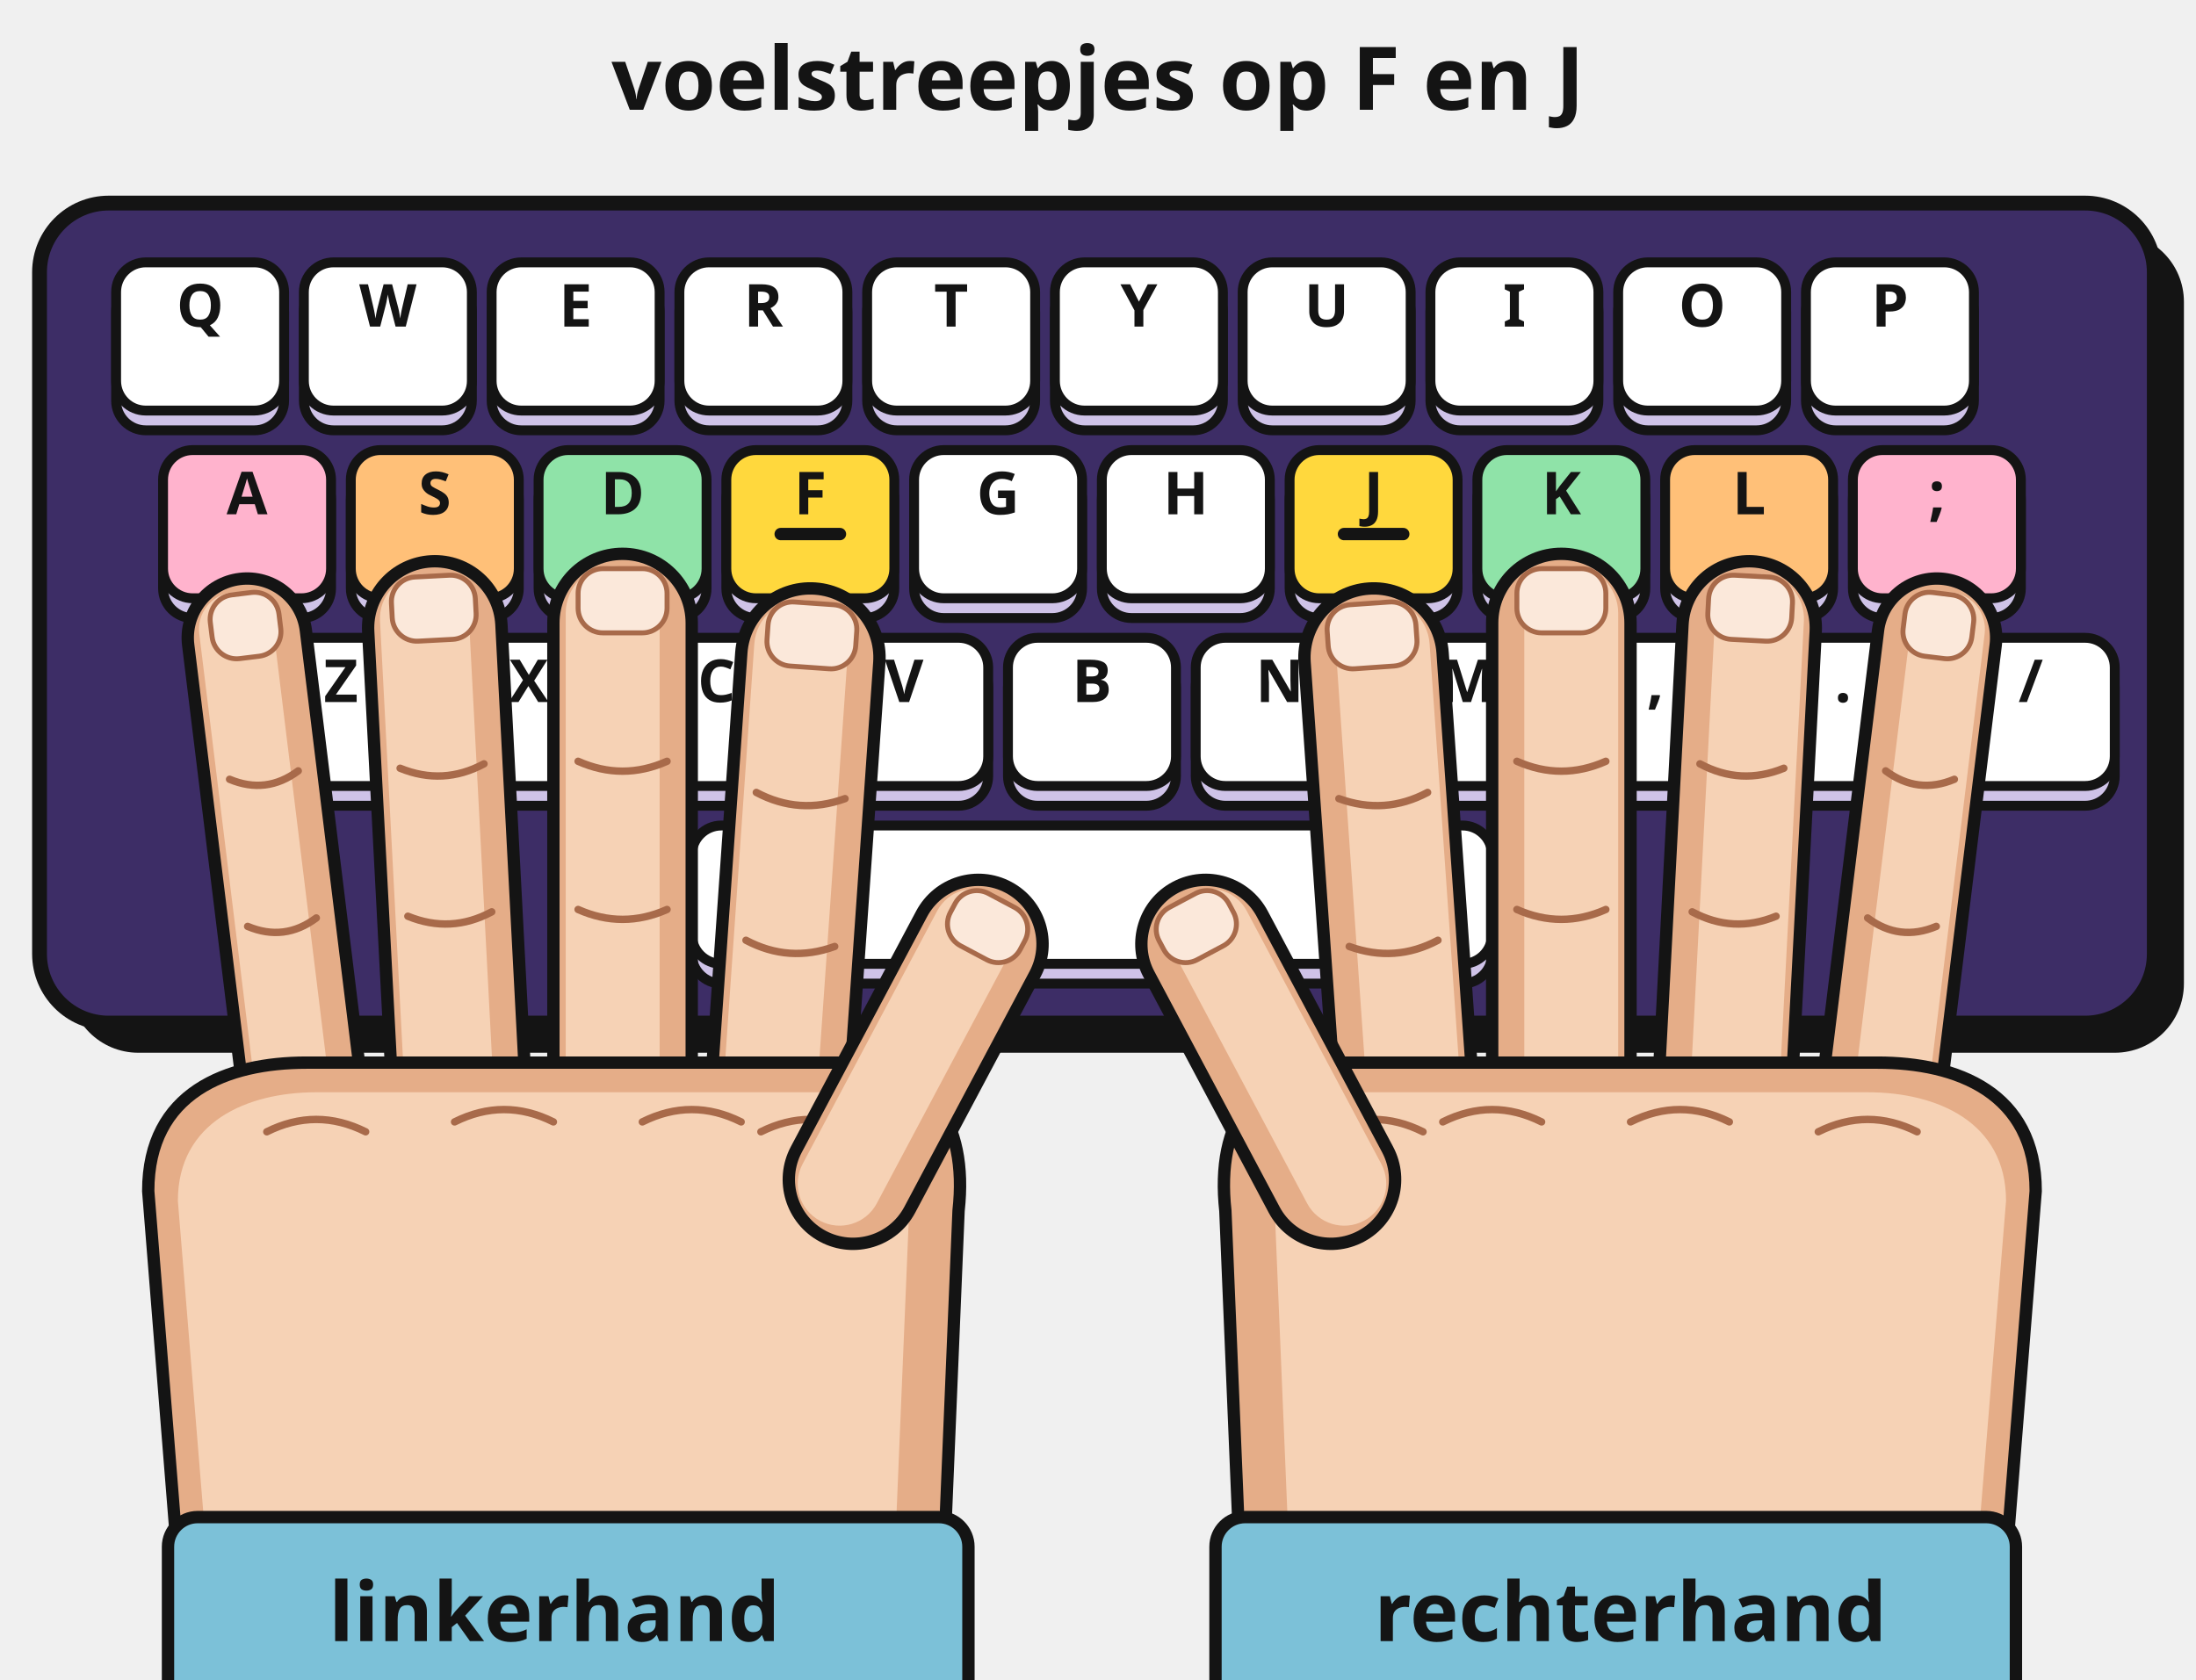
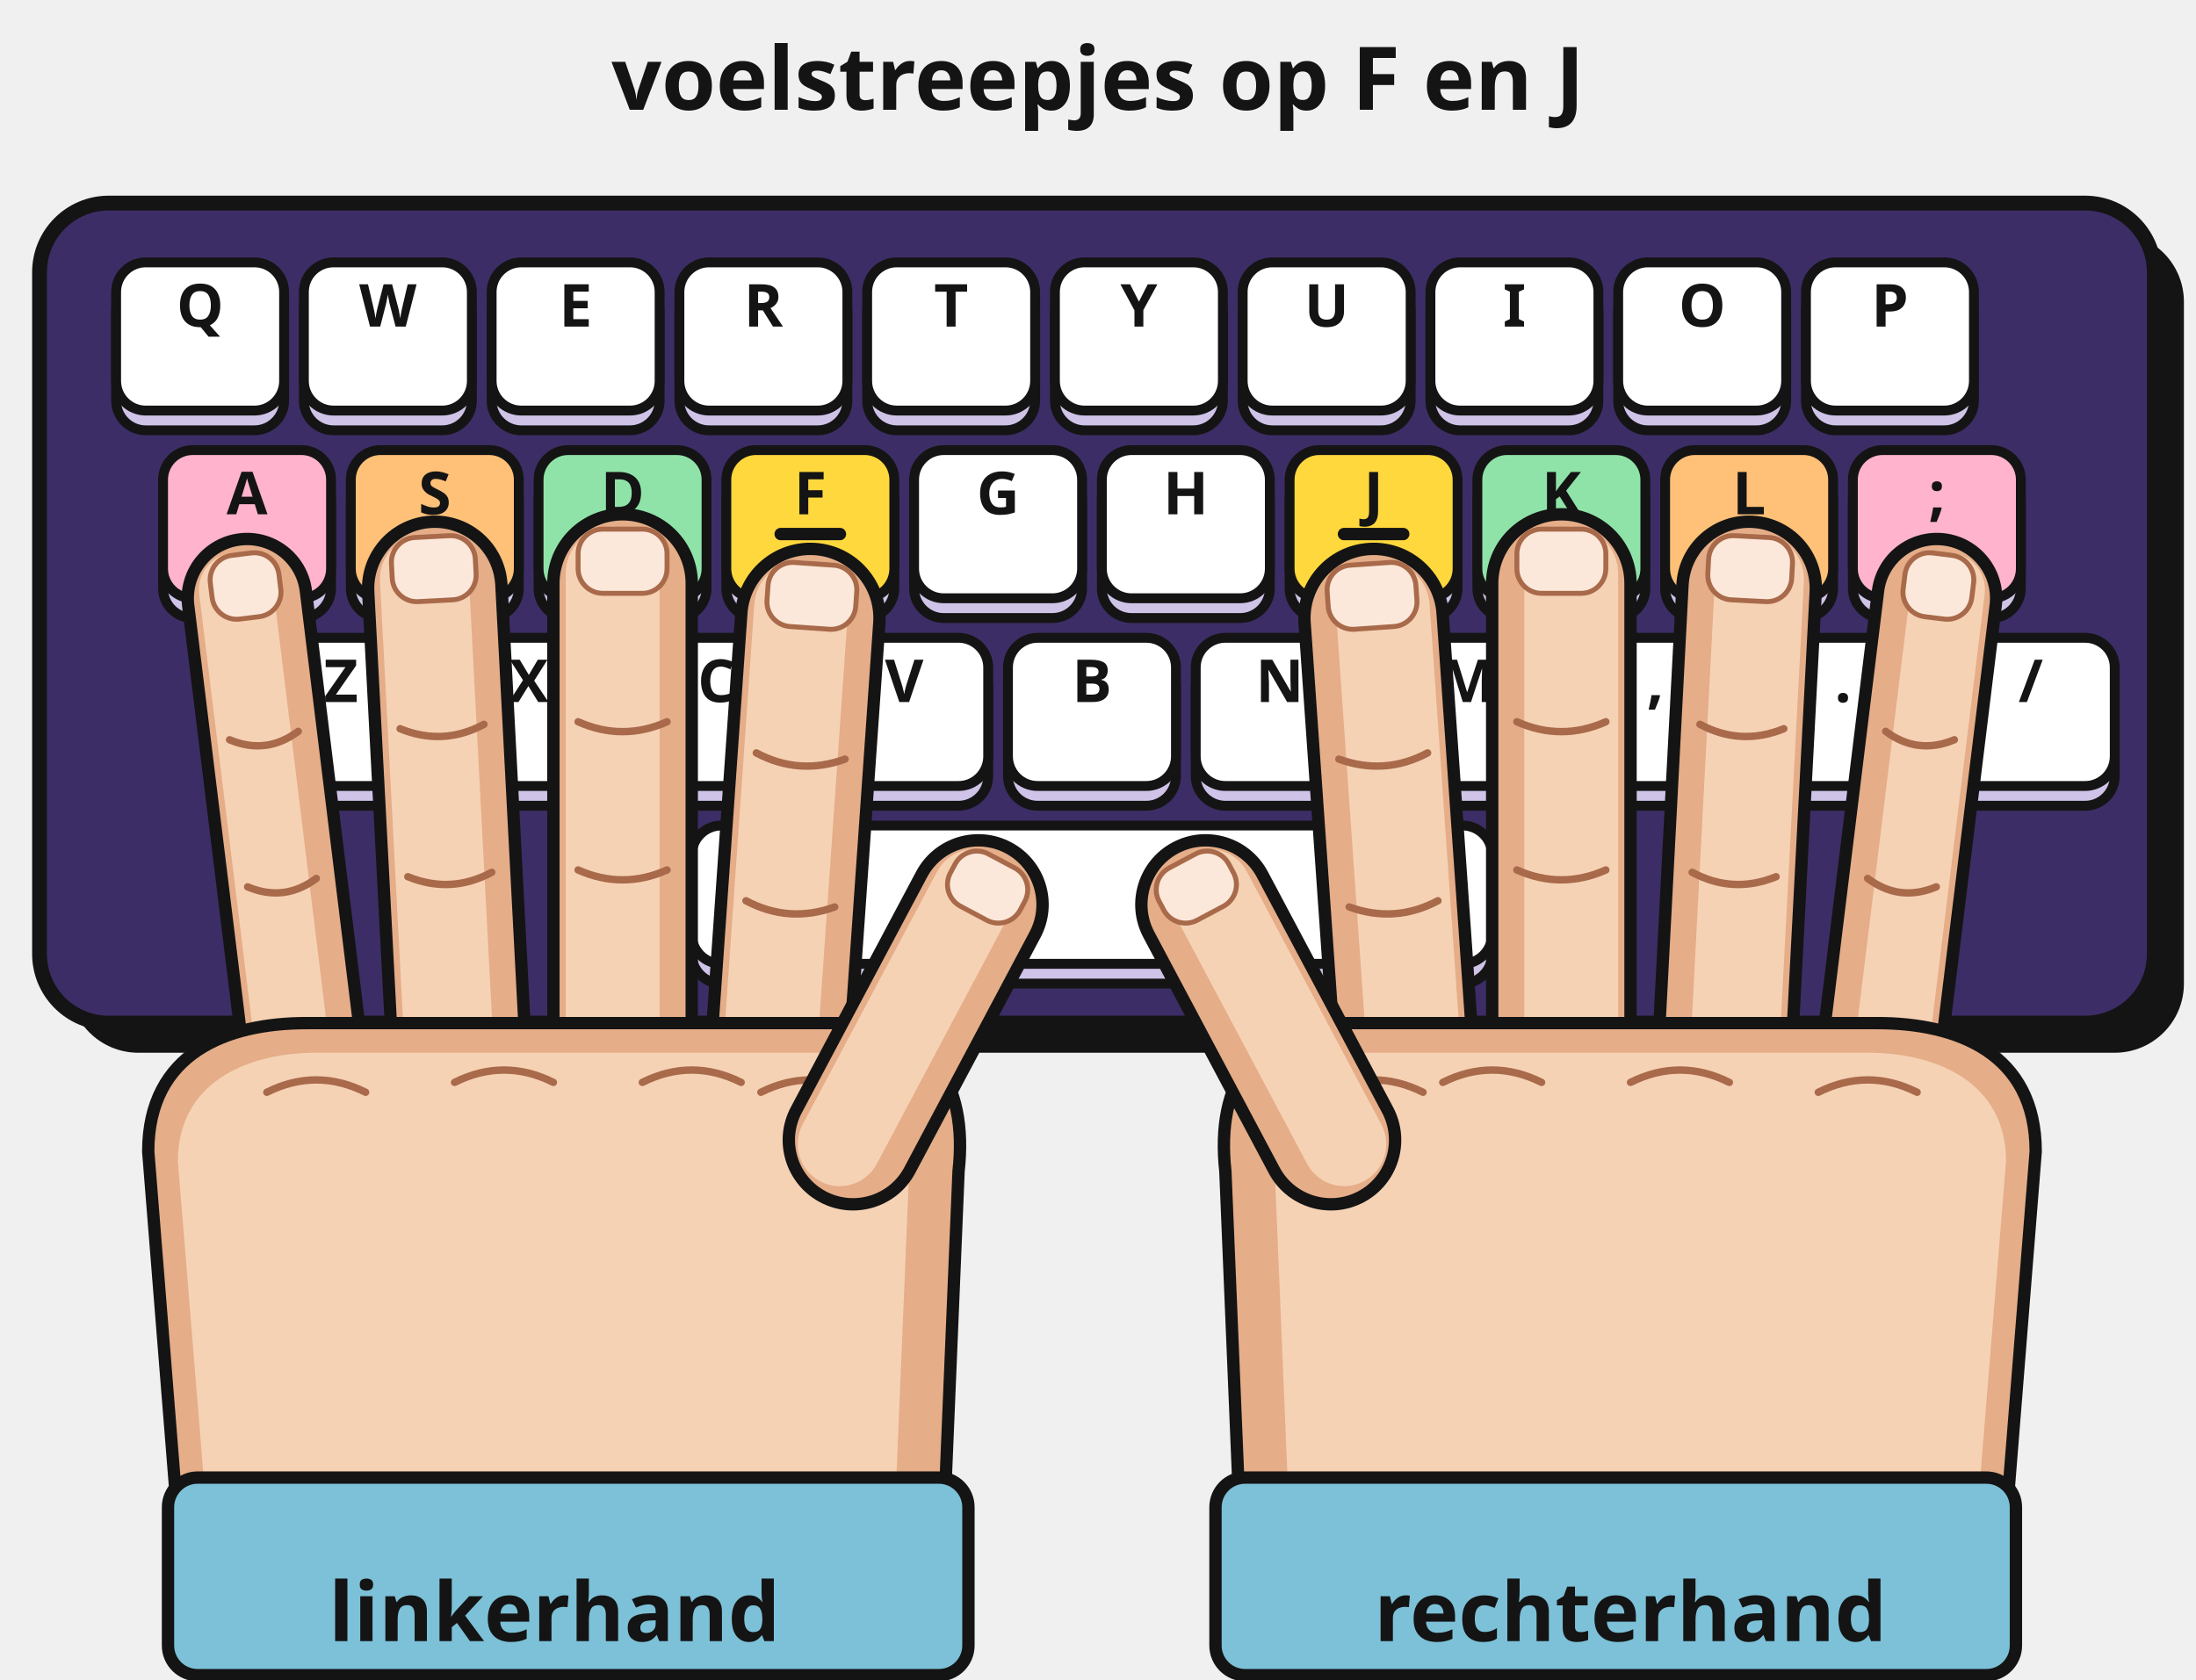
<svg xmlns="http://www.w3.org/2000/svg" viewBox="0 0 400 306">
  <text x="200" y="20" text-anchor="middle" font-family="Atkinson Hyperlegible, Verdana, sans-serif" font-size="16" font-weight="700" fill="#141414">voelstreepjes op F en J</text>
  <g transform="translate(0 28) scale(0.9)">
    <rect x="14" y="16" width="428" height="166" rx="14" fill="#141414" />
    <rect x="8" y="10" width="428" height="166" rx="14" fill="#3d2d66" stroke="#141414" stroke-width="3" />
    <g stroke="#141414" stroke-width="2">
      <g fill="#cfc3e8">
        <rect x="23.5" y="26" width="34" height="30" rx="6" />
        <rect x="61.5" y="26" width="34" height="30" rx="6" />
        <rect x="99.5" y="26" width="34" height="30" rx="6" />
        <rect x="137.5" y="26" width="34" height="30" rx="6" />
        <rect x="175.5" y="26" width="34" height="30" rx="6" />
        <rect x="213.5" y="26" width="34" height="30" rx="6" />
        <rect x="251.5" y="26" width="34" height="30" rx="6" />
        <rect x="289.5" y="26" width="34" height="30" rx="6" />
        <rect x="327.5" y="26" width="34" height="30" rx="6" />
        <rect x="365.5" y="26" width="34" height="30" rx="6" />
        <rect x="33" y="64" width="34" height="30" rx="6" />
        <rect x="71" y="64" width="34" height="30" rx="6" />
        <rect x="109" y="64" width="34" height="30" rx="6" />
        <rect x="147" y="64" width="34" height="30" rx="6" />
        <rect x="185" y="64" width="34" height="30" rx="6" />
        <rect x="223" y="64" width="34" height="30" rx="6" />
        <rect x="261" y="64" width="34" height="30" rx="6" />
        <rect x="299" y="64" width="34" height="30" rx="6" />
        <rect x="337" y="64" width="34" height="30" rx="6" />
        <rect x="375" y="64" width="34" height="30" rx="6" />
        <rect x="52" y="102" width="34" height="30" rx="6" />
        <rect x="90" y="102" width="34" height="30" rx="6" />
        <rect x="128" y="102" width="34" height="30" rx="6" />
        <rect x="166" y="102" width="34" height="30" rx="6" />
        <rect x="204" y="102" width="34" height="30" rx="6" />
        <rect x="242" y="102" width="34" height="30" rx="6" />
        <rect x="280" y="102" width="34" height="30" rx="6" />
        <rect x="318" y="102" width="34" height="30" rx="6" />
        <rect x="356" y="102" width="34" height="30" rx="6" />
        <rect x="394" y="102" width="34" height="30" rx="6" />
        <rect x="140" y="140" width="162" height="28" rx="6" />
      </g>
      <g fill="#ffffff">
        <rect x="23.5" y="22" width="34" height="30" rx="6" />
        <rect x="61.5" y="22" width="34" height="30" rx="6" />
        <rect x="99.5" y="22" width="34" height="30" rx="6" />
        <rect x="137.5" y="22" width="34" height="30" rx="6" />
        <rect x="175.5" y="22" width="34" height="30" rx="6" />
        <rect x="213.5" y="22" width="34" height="30" rx="6" />
        <rect x="251.5" y="22" width="34" height="30" rx="6" />
        <rect x="289.5" y="22" width="34" height="30" rx="6" />
        <rect x="327.5" y="22" width="34" height="30" rx="6" />
        <rect x="365.5" y="22" width="34" height="30" rx="6" />
        <rect x="185" y="60" width="34" height="30" rx="6" />
        <rect x="223" y="60" width="34" height="30" rx="6" />
        <rect x="52" y="98" width="34" height="30" rx="6" />
        <rect x="90" y="98" width="34" height="30" rx="6" />
        <rect x="128" y="98" width="34" height="30" rx="6" />
        <rect x="166" y="98" width="34" height="30" rx="6" />
        <rect x="204" y="98" width="34" height="30" rx="6" />
        <rect x="242" y="98" width="34" height="30" rx="6" />
        <rect x="280" y="98" width="34" height="30" rx="6" />
        <rect x="318" y="98" width="34" height="30" rx="6" />
        <rect x="356" y="98" width="34" height="30" rx="6" />
        <rect x="394" y="98" width="34" height="30" rx="6" />
        <rect x="140" y="136" width="162" height="28" rx="6" />
      </g>
      <rect x="33" y="60" width="34" height="30" rx="6" fill="#ffb3cd" />
      <rect x="71" y="60" width="34" height="30" rx="6" fill="#ffc078" />
      <rect x="109" y="60" width="34" height="30" rx="6" fill="#8fe3a8" />
      <rect x="147" y="60" width="34" height="30" rx="6" fill="#ffd83d" />
      <rect x="261" y="60" width="34" height="30" rx="6" fill="#ffd83d" />
      <rect x="299" y="60" width="34" height="30" rx="6" fill="#8fe3a8" />
      <rect x="337" y="60" width="34" height="30" rx="6" fill="#ffc078" />
      <rect x="375" y="60" width="34" height="30" rx="6" fill="#ffb3cd" />
    </g>
    <g font-family="Atkinson Hyperlegible, Verdana, sans-serif" font-size="12" font-weight="700" text-anchor="middle" fill="#141414">
      <text x="40.5" y="35">Q</text>
      <text x="78.5" y="35">W</text>
      <text x="116.5" y="35">E</text>
      <text x="154.5" y="35">R</text>
      <text x="192.5" y="35">T</text>
      <text x="230.5" y="35">Y</text>
      <text x="268.5" y="35">U</text>
      <text x="306.5" y="35">I</text>
      <text x="344.5" y="35">O</text>
      <text x="382.5" y="35">P</text>
      <text x="50" y="73">A</text>
      <text x="88" y="73">S</text>
      <text x="126" y="73">D</text>
      <text x="164" y="73">F</text>
      <text x="202" y="73">G</text>
      <text x="240" y="73">H</text>
      <text x="278" y="73">J</text>
      <text x="316" y="73">K</text>
      <text x="354" y="73">L</text>
      <text x="392" y="73">;</text>
      <text x="69" y="111">Z</text>
      <text x="107" y="111">X</text>
      <text x="145" y="111">C</text>
      <text x="183" y="111">V</text>
      <text x="221" y="111">B</text>
      <text x="259" y="111">N</text>
      <text x="297" y="111">M</text>
      <text x="335" y="111">,</text>
      <text x="373" y="111">.</text>
      <text x="411" y="111">/</text>
    </g>
    <g stroke="#141414" stroke-width="2.5" stroke-linecap="round">
      <line x1="158" y1="77" x2="170" y2="77" />
      <line x1="272" y1="77" x2="284" y2="77" />
    </g>
-     <g transform="translate(0 10)">
+     <g transform="translate(0 2)">
      <g id="hand-left">
        <g transform="rotate(-7 50 88)">
          <rect x="38" y="76" width="24" height="112" rx="12" fill="#e5ad88" stroke="#141414" stroke-width="2.5" />
          <rect x="40.5" y="78.5" width="15" height="107" rx="7.5" fill="#f6d2b5" />
          <rect x="43" y="79" width="14" height="13" rx="5" fill="#fbe8da" stroke="#a86a4a" stroke-width="1" />
          <path d="M43 116 q7 4 14 0 M43 146 q7 4 14 0" fill="none" stroke="#a86a4a" stroke-width="1.5" stroke-linecap="round" />
        </g>
        <g transform="rotate(-3 88 86)">
          <rect x="74.5" y="72.5" width="27" height="118" rx="13.5" fill="#e5ad88" stroke="#141414" stroke-width="2.5" />
          <rect x="77" y="75" width="18" height="113" rx="9" fill="#f6d2b5" />
          <rect x="79.5" y="75.5" width="17" height="13" rx="5" fill="#fbe8da" stroke="#a86a4a" stroke-width="1" />
          <path d="M79.5 114 q8.5 4 17 0 M79.5 144 q8.5 4 17 0" fill="none" stroke="#a86a4a" stroke-width="1.5" stroke-linecap="round" />
        </g>
        <g>
          <rect x="112" y="71" width="28" height="122" rx="14" fill="#e5ad88" stroke="#141414" stroke-width="2.5" />
          <rect x="114.5" y="73.5" width="19" height="117" rx="9.5" fill="#f6d2b5" />
          <rect x="117" y="74" width="18" height="13" rx="5" fill="#fbe8da" stroke="#a86a4a" stroke-width="1" />
          <path d="M117 113 q9 4 18 0 M117 143 q9 4 18 0" fill="none" stroke="#a86a4a" stroke-width="1.5" stroke-linecap="round" />
        </g>
        <g transform="rotate(4 164 92)">
          <rect x="150" y="78" width="28" height="112" rx="14" fill="#e5ad88" stroke="#141414" stroke-width="2.5" />
          <rect x="152.5" y="80.5" width="19" height="107" rx="9.5" fill="#f6d2b5" />
          <rect x="155" y="81" width="18" height="13" rx="5" fill="#fbe8da" stroke="#a86a4a" stroke-width="1" />
          <path d="M155 120 q9 4 18 0 M155 150 q9 4 18 0" fill="none" stroke="#a86a4a" stroke-width="1.5" stroke-linecap="round" />
        </g>
        <path d="M30 200 C30 180 46 174 62 174 L170 174 C188 174 196 186 194 204 L190 300 L38 300 Z" fill="#e5ad88" stroke="#141414" stroke-width="2.5" />
        <path d="M36 202 C36 186 50 180 64 180 L166 180 C180 180 186 190 184 204 L180 300 L44 300 Z" fill="#f6d2b5" />
        <path d="M54 188 q10 -5 20 0 M92 186 q10 -5 20 0 M130 186 q10 -5 20 0 M154 188 q10 -5 20 0" fill="none" stroke="#a86a4a" stroke-width="1.5" stroke-linecap="round" />
        <g transform="rotate(28 198 150)">
          <rect x="185" y="137" width="26" height="80" rx="13" fill="#e5ad88" stroke="#141414" stroke-width="2.5" />
          <rect x="187.5" y="139.5" width="17" height="75" rx="8.5" fill="#f6d2b5" />
          <rect x="190" y="140" width="16" height="12" rx="5" fill="#fbe8da" stroke="#a86a4a" stroke-width="1" />
        </g>
        <rect x="34" y="266" width="162" height="40" rx="6" fill="#7cc1d8" stroke="#141414" stroke-width="2.5" />
      </g>
      <use href="#hand-left" transform="translate(442 0) scale(-1 1)" />
    </g>
  </g>
  <g font-family="Atkinson Hyperlegible, Verdana, sans-serif" font-size="15" font-weight="700" text-anchor="middle" fill="#141414">
    <text x="101" y="299">linkerhand</text>
    <text x="297" y="299">rechterhand</text>
  </g>
</svg>
